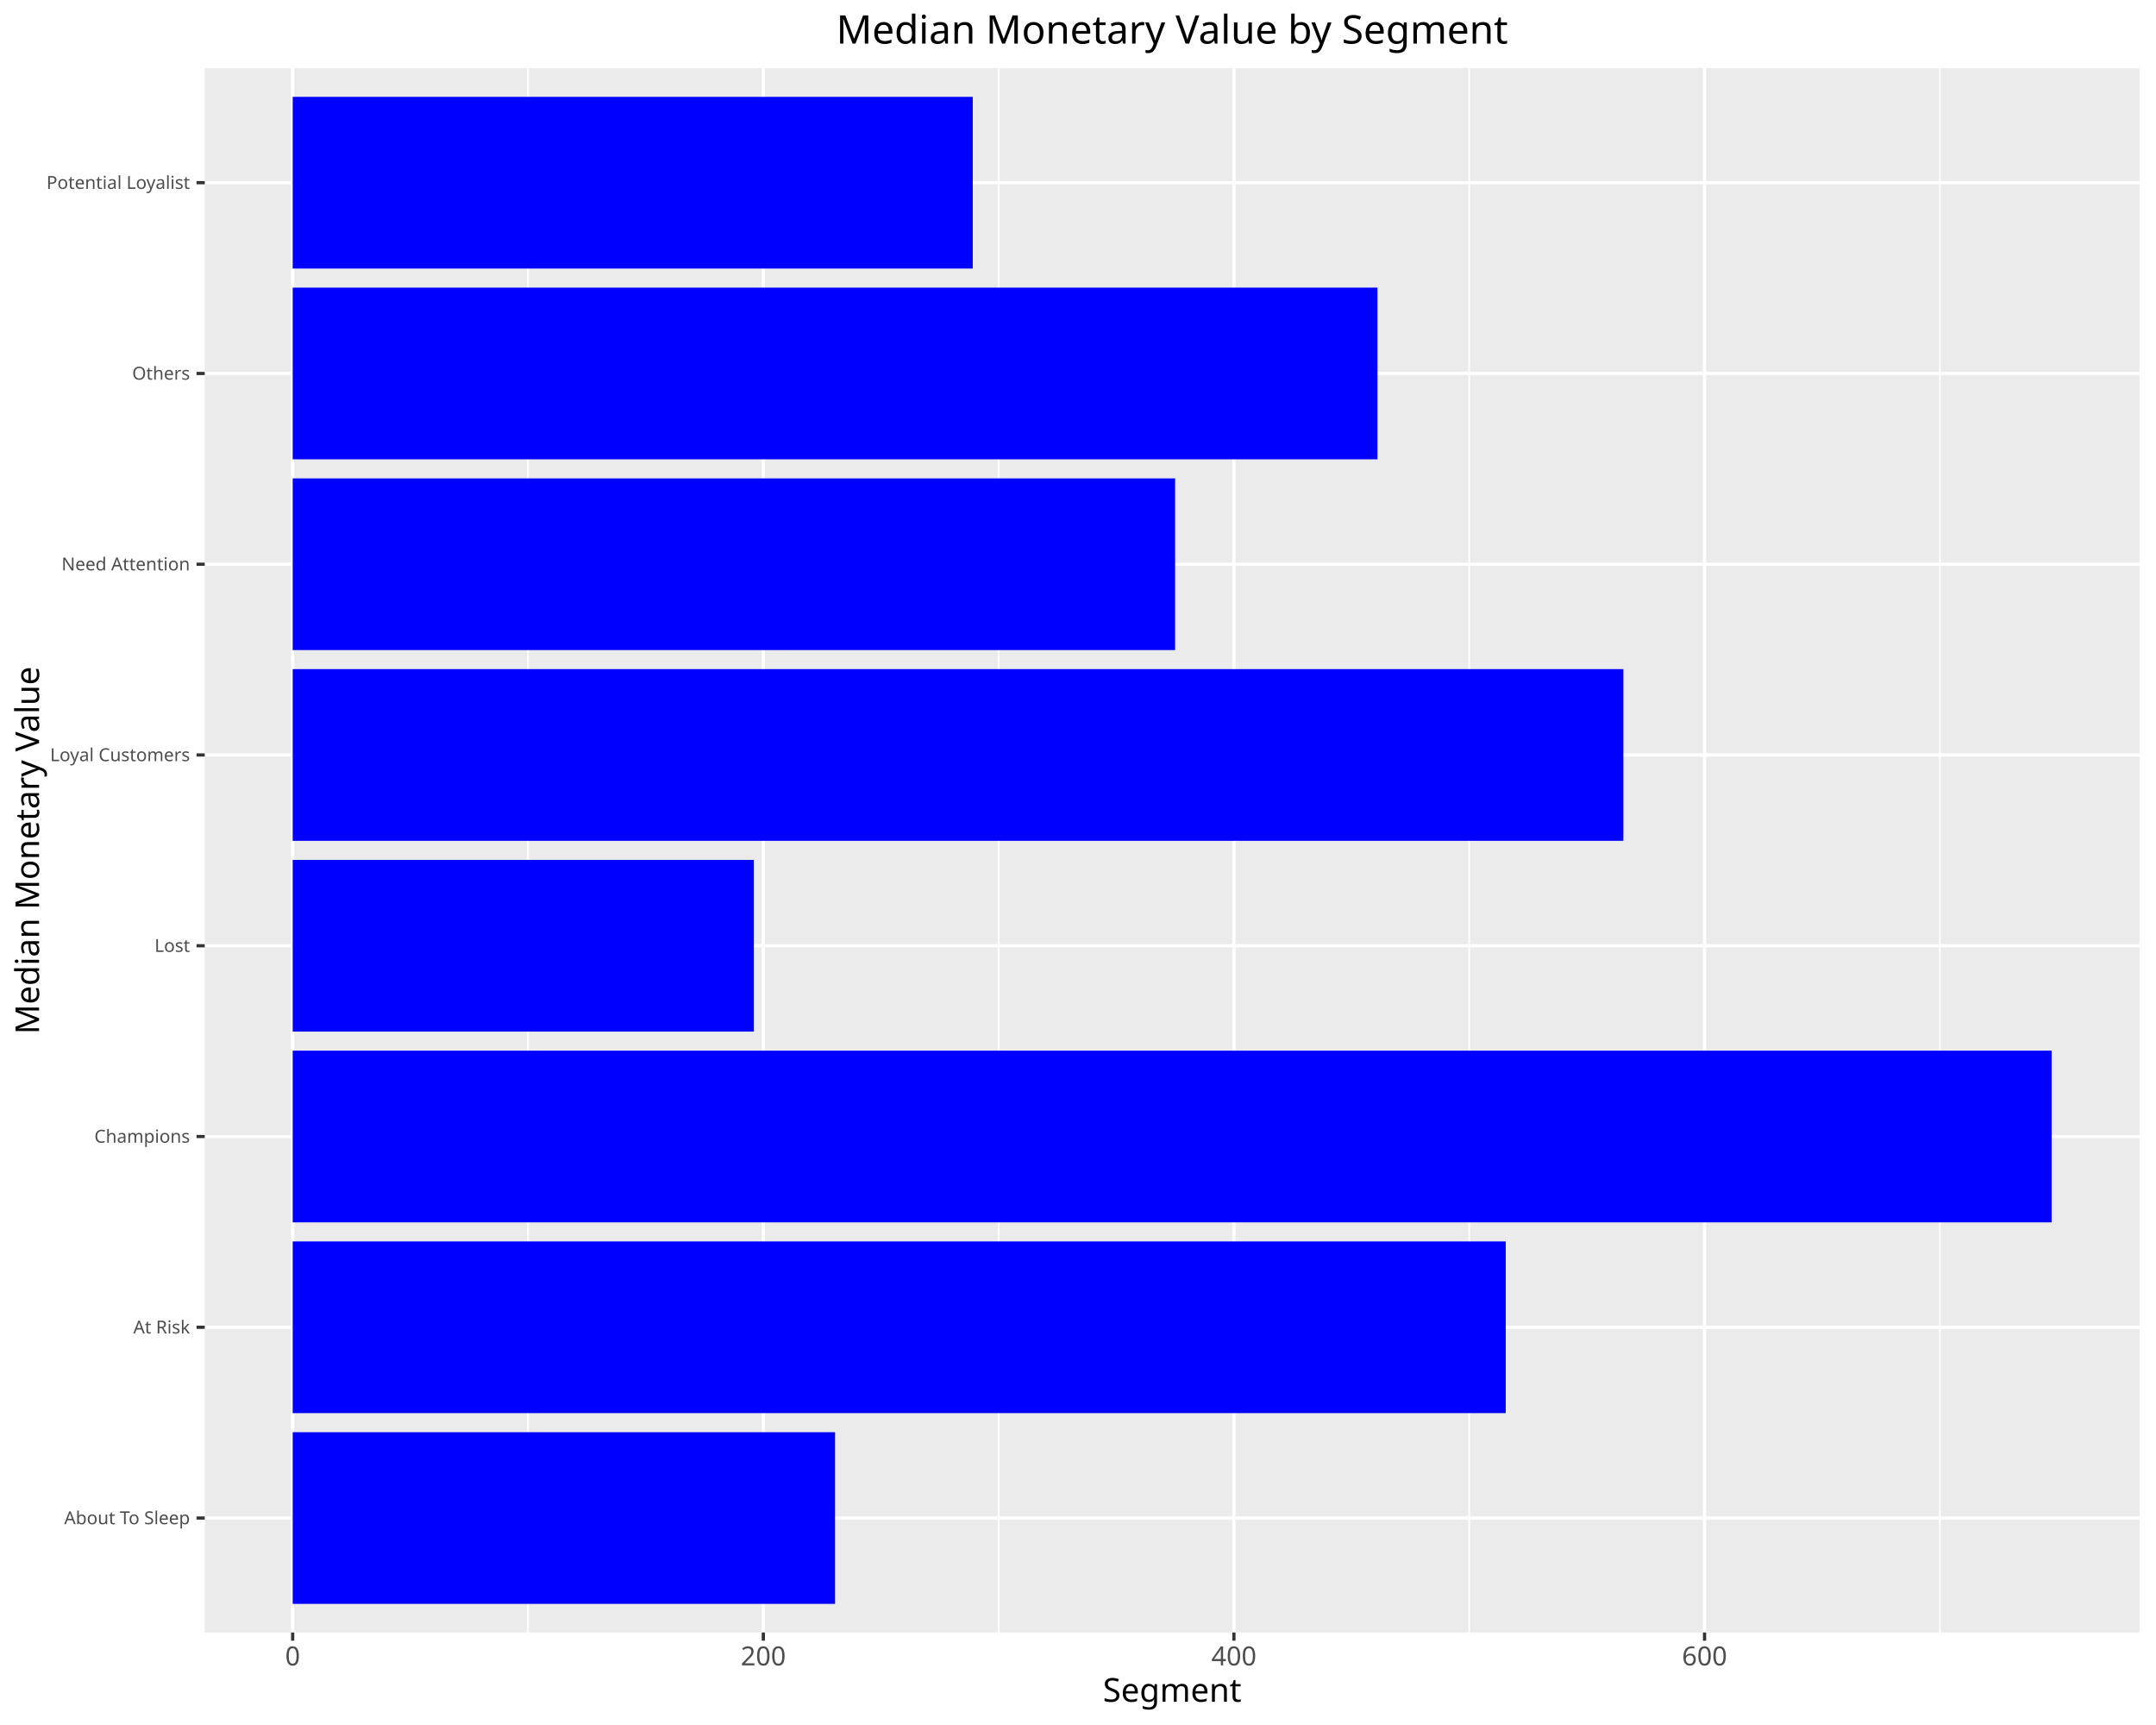
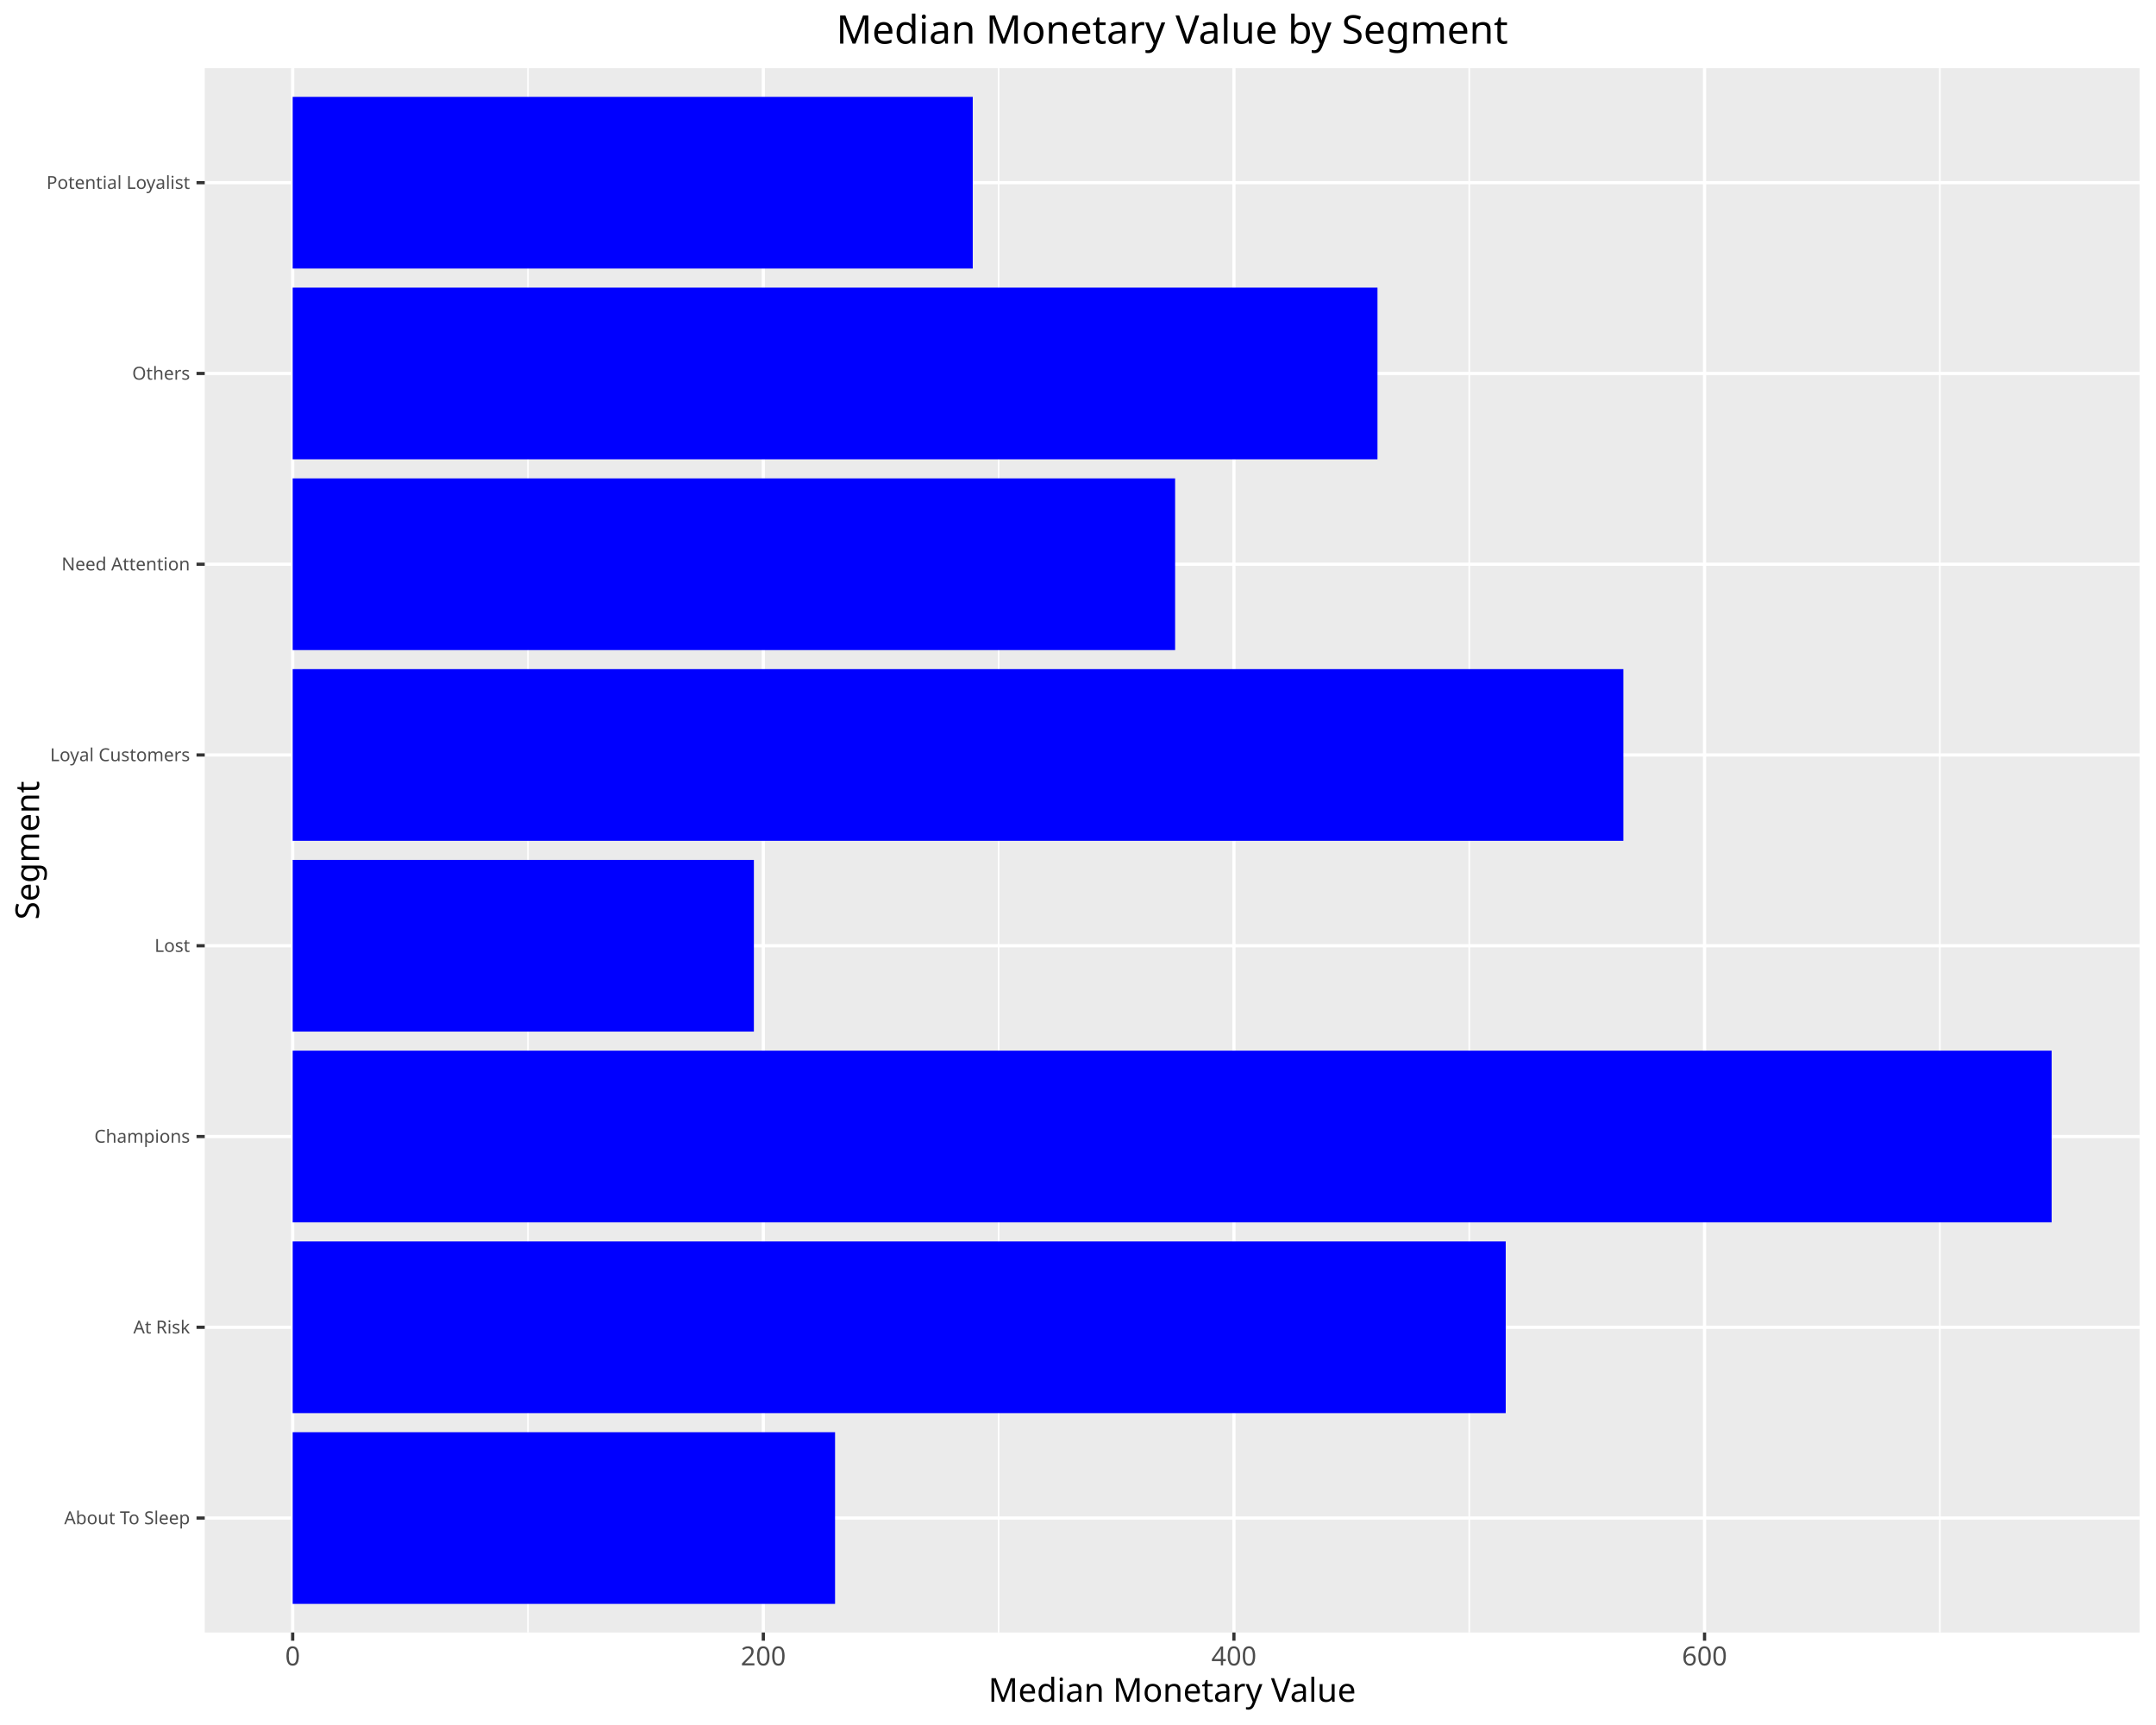
<svg xmlns="http://www.w3.org/2000/svg" class="svglite" data-engine-version="2.0" width="720.00pt" height="576.00pt" viewBox="0 0 720.00 576.00">
  <defs>
    <style type="text/css">
    .svglite line, .svglite polyline, .svglite polygon, .svglite path, .svglite rect, .svglite circle {
      fill: none;
      stroke: #000000;
      stroke-linecap: round;
      stroke-linejoin: round;
      stroke-miterlimit: 10.00;
    }
  </style>
  </defs>
  <rect width="100%" height="100%" style="stroke: none; fill: #FFFFFF;" />
  <defs>
    <clipPath id="cpMC4wMHw3MjAuMDB8MC4wMHw1NzYuMDA=">
      <rect x="0.00" y="0.00" width="720.00" height="576.00" />
    </clipPath>
  </defs>
  <g clip-path="url(#cpMC4wMHw3MjAuMDB8MC4wMHw1NzYuMDA=)">
    <rect x="0.00" y="0.00" width="720.00" height="576.00" style="stroke-width: 1.07; stroke: #FFFFFF; fill: #FFFFFF;" />
  </g>
  <defs>
    <clipPath id="cpNjguMzd8NzE0LjUyfDIyLjc4fDU0NS4xMQ==">
      <rect x="68.37" y="22.78" width="646.15" height="522.33" />
    </clipPath>
  </defs>
  <g clip-path="url(#cpNjguMzd8NzE0LjUyfDIyLjc4fDU0NS4xMQ==)">
    <rect x="68.37" y="22.78" width="646.15" height="522.33" style="stroke-width: 1.07; stroke: none; fill: #EBEBEB;" />
    <polyline points="176.32,545.11 176.32,22.78 " style="stroke-width: 0.53; stroke: #FFFFFF; stroke-linecap: butt;" />
    <polyline points="333.49,545.11 333.49,22.78 " style="stroke-width: 0.53; stroke: #FFFFFF; stroke-linecap: butt;" />
    <polyline points="490.66,545.11 490.66,22.78 " style="stroke-width: 0.53; stroke: #FFFFFF; stroke-linecap: butt;" />
    <polyline points="647.82,545.11 647.82,22.78 " style="stroke-width: 0.53; stroke: #FFFFFF; stroke-linecap: butt;" />
    <polyline points="68.37,506.89 714.52,506.89 " style="stroke-width: 1.07; stroke: #FFFFFF; stroke-linecap: butt;" />
    <polyline points="68.37,443.19 714.52,443.19 " style="stroke-width: 1.07; stroke: #FFFFFF; stroke-linecap: butt;" />
    <polyline points="68.37,379.50 714.52,379.50 " style="stroke-width: 1.07; stroke: #FFFFFF; stroke-linecap: butt;" />
    <polyline points="68.37,315.80 714.52,315.80 " style="stroke-width: 1.07; stroke: #FFFFFF; stroke-linecap: butt;" />
    <polyline points="68.37,252.10 714.52,252.10 " style="stroke-width: 1.07; stroke: #FFFFFF; stroke-linecap: butt;" />
    <polyline points="68.37,188.40 714.52,188.40 " style="stroke-width: 1.07; stroke: #FFFFFF; stroke-linecap: butt;" />
    <polyline points="68.37,124.70 714.52,124.70 " style="stroke-width: 1.07; stroke: #FFFFFF; stroke-linecap: butt;" />
    <polyline points="68.37,61.00 714.52,61.00 " style="stroke-width: 1.07; stroke: #FFFFFF; stroke-linecap: butt;" />
    <polyline points="97.74,545.11 97.74,22.78 " style="stroke-width: 1.07; stroke: #FFFFFF; stroke-linecap: butt;" />
    <polyline points="254.91,545.11 254.91,22.78 " style="stroke-width: 1.07; stroke: #FFFFFF; stroke-linecap: butt;" />
    <polyline points="412.07,545.11 412.07,22.78 " style="stroke-width: 1.07; stroke: #FFFFFF; stroke-linecap: butt;" />
    <polyline points="569.24,545.11 569.24,22.78 " style="stroke-width: 1.07; stroke: #FFFFFF; stroke-linecap: butt;" />
    <rect x="97.74" y="287.13" width="154.02" height="57.33" style="stroke-width: 1.07; stroke: none; stroke-linecap: butt; stroke-linejoin: miter; fill: #0000FF;" />
    <rect x="97.74" y="478.23" width="181.13" height="57.33" style="stroke-width: 1.07; stroke: none; stroke-linecap: butt; stroke-linejoin: miter; fill: #0000FF;" />
    <rect x="97.74" y="32.34" width="227.11" height="57.33" style="stroke-width: 1.07; stroke: none; stroke-linecap: butt; stroke-linejoin: miter; fill: #0000FF;" />
    <rect x="97.74" y="159.74" width="294.69" height="57.33" style="stroke-width: 1.07; stroke: none; stroke-linecap: butt; stroke-linejoin: miter; fill: #0000FF;" />
    <rect x="97.74" y="96.04" width="362.27" height="57.33" style="stroke-width: 1.07; stroke: none; stroke-linecap: butt; stroke-linejoin: miter; fill: #0000FF;" />
    <rect x="97.74" y="414.53" width="405.10" height="57.33" style="stroke-width: 1.07; stroke: none; stroke-linecap: butt; stroke-linejoin: miter; fill: #0000FF;" />
    <rect x="97.74" y="223.43" width="444.39" height="57.33" style="stroke-width: 1.07; stroke: none; stroke-linecap: butt; stroke-linejoin: miter; fill: #0000FF;" />
    <rect x="97.74" y="350.83" width="587.41" height="57.33" style="stroke-width: 1.07; stroke: none; stroke-linecap: butt; stroke-linejoin: miter; fill: #0000FF;" />
  </g>
  <g clip-path="url(#cpMC4wMHw3MjAuMDB8MC4wMHw1NzYuMDA=)">
    <text x="63.44" y="508.96" text-anchor="end" style="font-size: 6.00px; fill: #4D4D4D; font-family: sans;" textLength="41.36px" lengthAdjust="spacingAndGlyphs">About To Sleep</text>
    <text x="63.44" y="445.26" text-anchor="end" style="font-size: 6.00px; fill: #4D4D4D; font-family: sans;" textLength="19.01px" lengthAdjust="spacingAndGlyphs">At Risk</text>
    <text x="63.44" y="381.56" text-anchor="end" style="font-size: 6.00px; fill: #4D4D4D; font-family: sans;" textLength="30.36px" lengthAdjust="spacingAndGlyphs">Champions</text>
    <text x="63.44" y="317.86" text-anchor="end" style="font-size: 6.00px; fill: #4D4D4D; font-family: sans;" textLength="11.34px" lengthAdjust="spacingAndGlyphs">Lost</text>
    <text x="63.44" y="254.16" text-anchor="end" style="font-size: 6.00px; fill: #4D4D4D; font-family: sans;" textLength="45.03px" lengthAdjust="spacingAndGlyphs">Loyal Customers</text>
    <text x="63.44" y="190.46" text-anchor="end" style="font-size: 6.00px; fill: #4D4D4D; font-family: sans;" textLength="39.70px" lengthAdjust="spacingAndGlyphs">Need Attention</text>
    <text x="63.44" y="126.77" text-anchor="end" style="font-size: 6.00px; fill: #4D4D4D; font-family: sans;" textLength="18.01px" lengthAdjust="spacingAndGlyphs">Others</text>
    <text x="63.44" y="63.07" text-anchor="end" style="font-size: 6.00px; fill: #4D4D4D; font-family: sans;" textLength="45.36px" lengthAdjust="spacingAndGlyphs">Potential Loyalist</text>
    <polyline points="65.63,506.89 68.37,506.89 " style="stroke-width: 1.07; stroke: #333333; stroke-linecap: butt;" />
    <polyline points="65.63,443.19 68.37,443.19 " style="stroke-width: 1.07; stroke: #333333; stroke-linecap: butt;" />
    <polyline points="65.63,379.50 68.37,379.50 " style="stroke-width: 1.07; stroke: #333333; stroke-linecap: butt;" />
    <polyline points="65.63,315.80 68.37,315.80 " style="stroke-width: 1.07; stroke: #333333; stroke-linecap: butt;" />
    <polyline points="65.63,252.10 68.37,252.10 " style="stroke-width: 1.07; stroke: #333333; stroke-linecap: butt;" />
    <polyline points="65.63,188.40 68.37,188.40 " style="stroke-width: 1.07; stroke: #333333; stroke-linecap: butt;" />
    <polyline points="65.63,124.70 68.37,124.70 " style="stroke-width: 1.07; stroke: #333333; stroke-linecap: butt;" />
    <polyline points="65.63,61.00 68.37,61.00 " style="stroke-width: 1.07; stroke: #333333; stroke-linecap: butt;" />
    <polyline points="97.74,547.85 97.74,545.11 " style="stroke-width: 1.07; stroke: #333333; stroke-linecap: butt;" />
    <polyline points="254.91,547.85 254.91,545.11 " style="stroke-width: 1.07; stroke: #333333; stroke-linecap: butt;" />
    <polyline points="412.07,547.85 412.07,545.11 " style="stroke-width: 1.07; stroke: #333333; stroke-linecap: butt;" />
    <polyline points="569.24,547.85 569.24,545.11 " style="stroke-width: 1.07; stroke: #333333; stroke-linecap: butt;" />
    <text x="97.74" y="556.10" text-anchor="middle" style="font-size: 8.80px; fill: #4D4D4D; font-family: sans;" textLength="4.89px" lengthAdjust="spacingAndGlyphs">0</text>
    <text x="254.91" y="556.10" text-anchor="middle" style="font-size: 8.80px; fill: #4D4D4D; font-family: sans;" textLength="14.68px" lengthAdjust="spacingAndGlyphs">200</text>
    <text x="412.07" y="556.10" text-anchor="middle" style="font-size: 8.80px; fill: #4D4D4D; font-family: sans;" textLength="14.68px" lengthAdjust="spacingAndGlyphs">400</text>
    <text x="569.24" y="556.10" text-anchor="middle" style="font-size: 8.80px; fill: #4D4D4D; font-family: sans;" textLength="14.68px" lengthAdjust="spacingAndGlyphs">600</text>
-     <text x="391.44" y="568.24" text-anchor="middle" style="font-size: 11.00px; font-family: sans;" textLength="44.04px" lengthAdjust="spacingAndGlyphs">Segment</text>
-     <text transform="translate(13.05,283.95) rotate(-90)" text-anchor="middle" style="font-size: 11.00px; font-family: sans;" textLength="116.19px" lengthAdjust="spacingAndGlyphs">Median Monetary Value</text>
-     <text x="391.44" y="14.56" text-anchor="middle" style="font-size: 13.20px; font-family: sans;" textLength="213.55px" lengthAdjust="spacingAndGlyphs">Median Monetary Value by Segment</text>
+     <text x="391.44" y="568.24" text-anchor="middle" style="font-size: 11.00px; font-family: sans;" textLength="116.19px" lengthAdjust="spacingAndGlyphs">Median Monetary Value</text>
+     <text transform="translate(13.05,283.95) rotate(-90)" text-anchor="middle" style="font-size: 11.00px; font-family: sans;" textLength="44.04px" lengthAdjust="spacingAndGlyphs">Segment</text>
+     <text x="391.44" y="14.56" text-anchor="middle" style="font-size: 13.20px; font-family: sans;" textLength="217.22px" lengthAdjust="spacingAndGlyphs">Median Monetary Value  by Segment</text>
  </g>
</svg>
